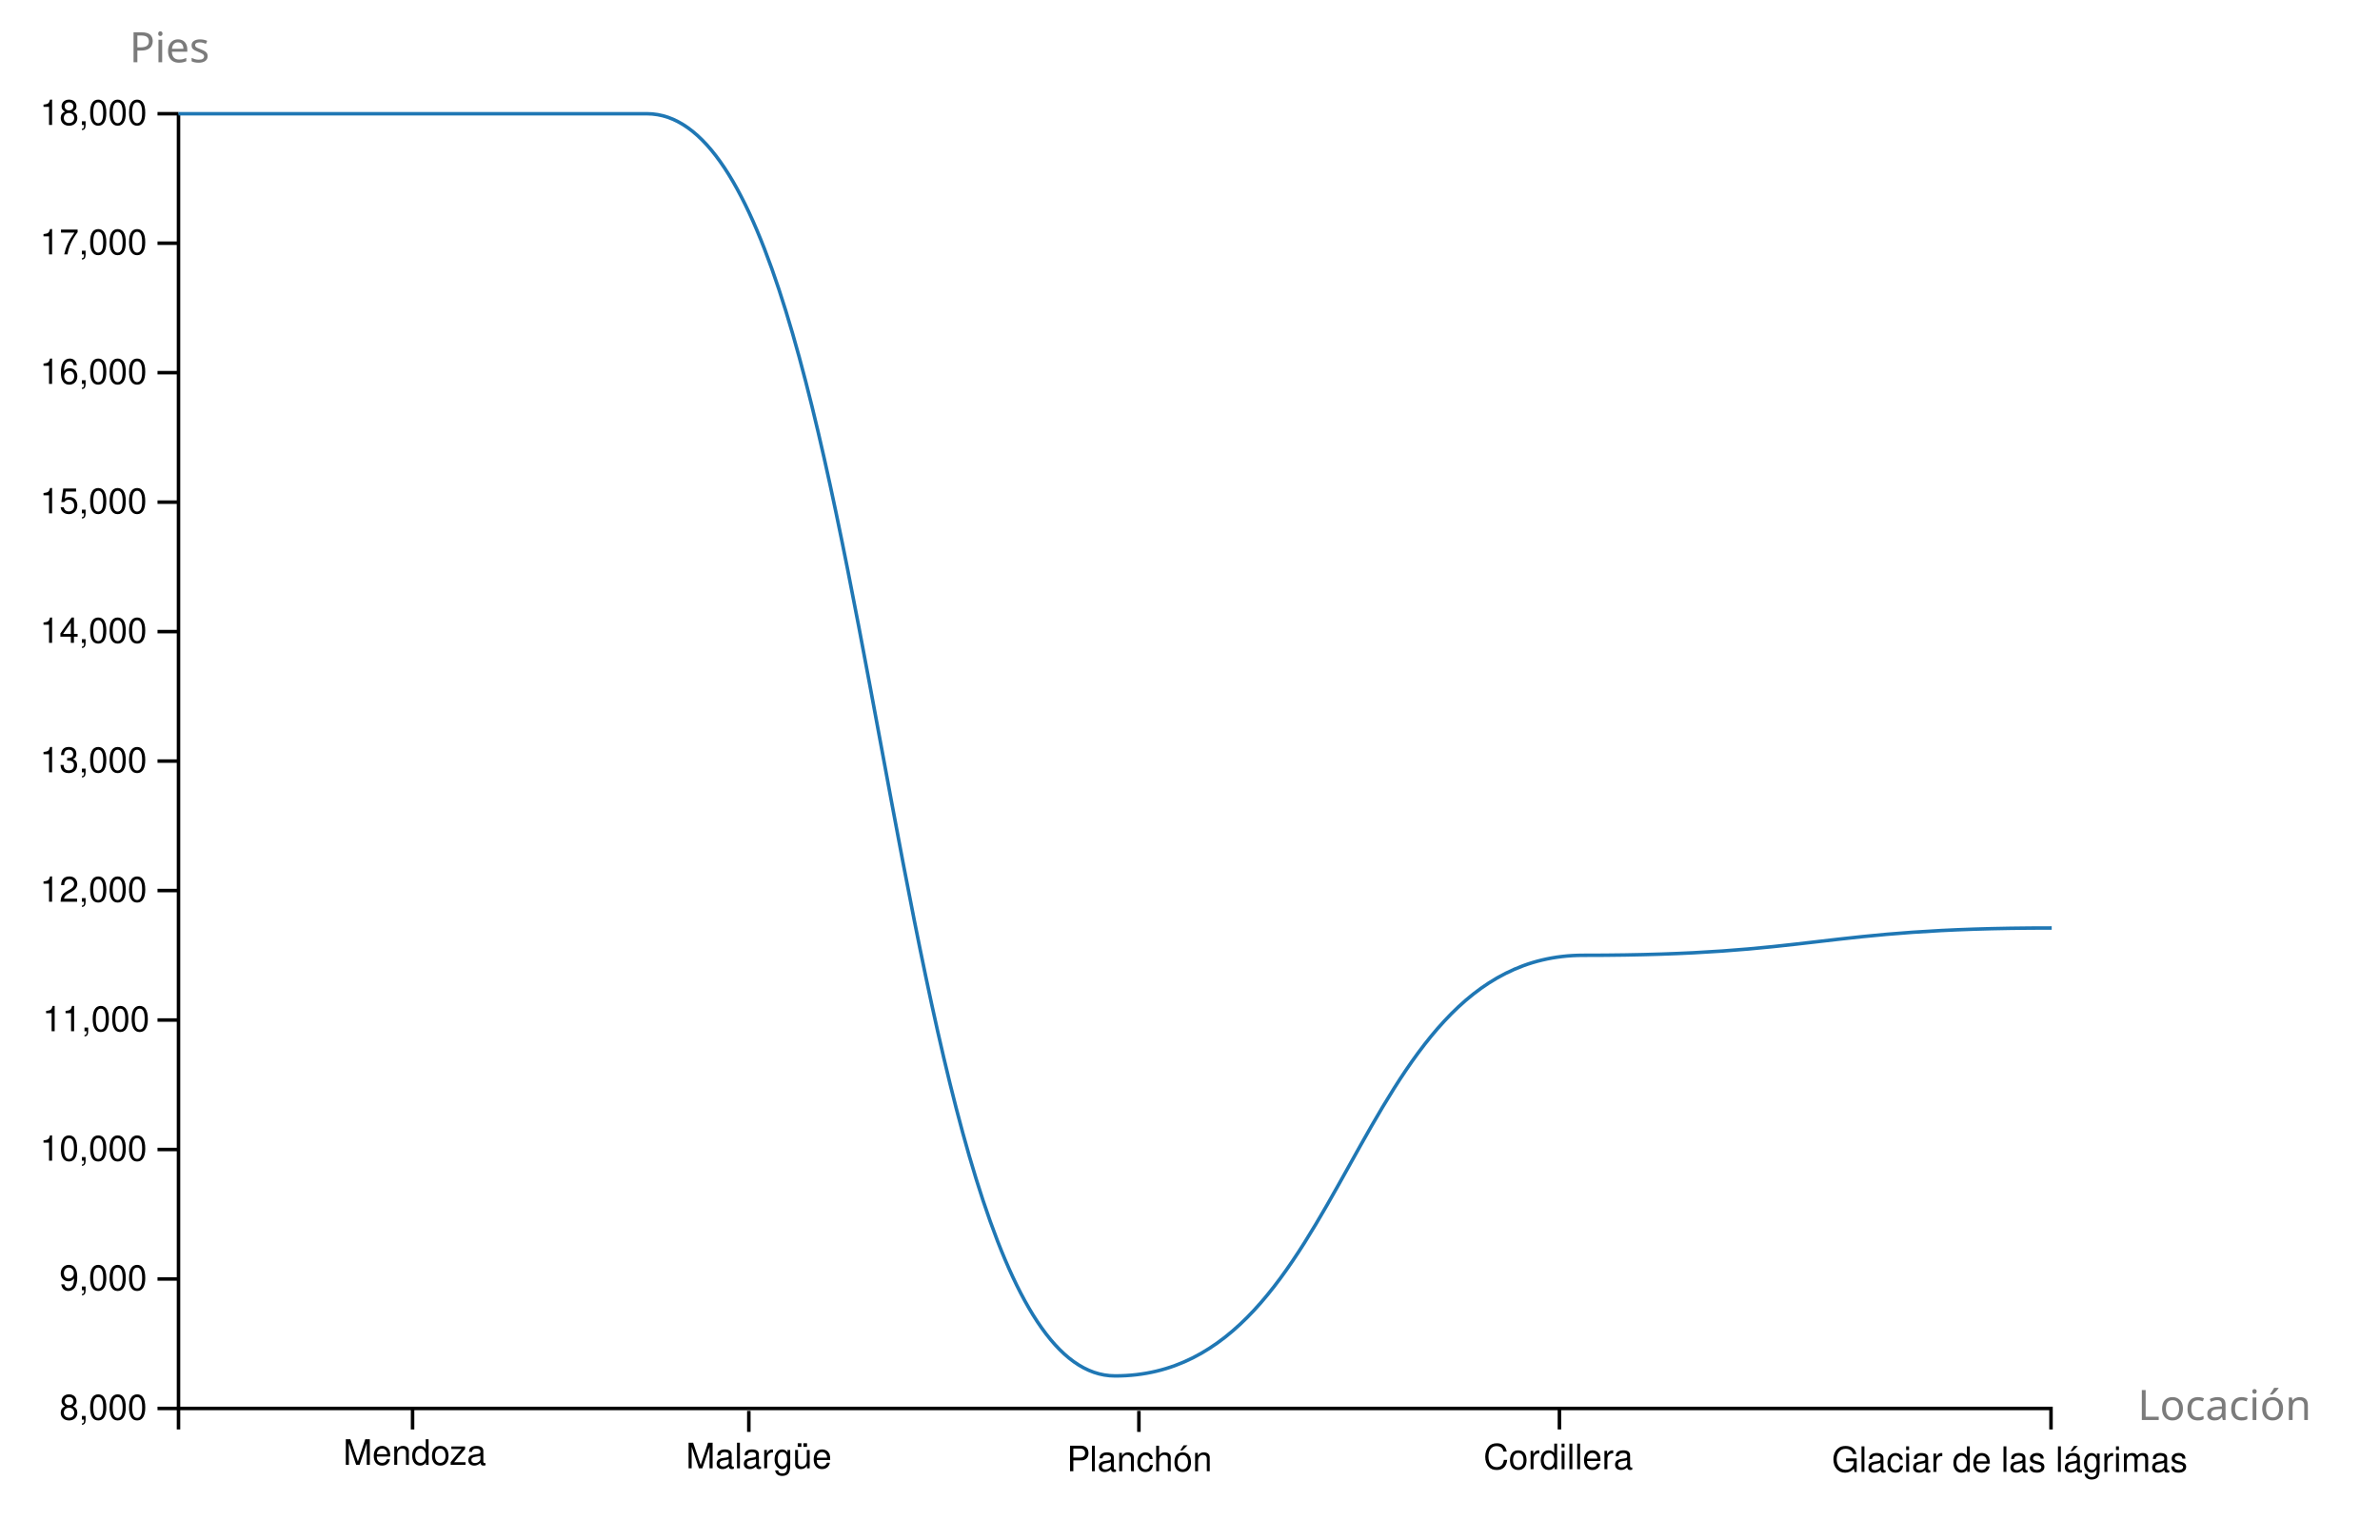
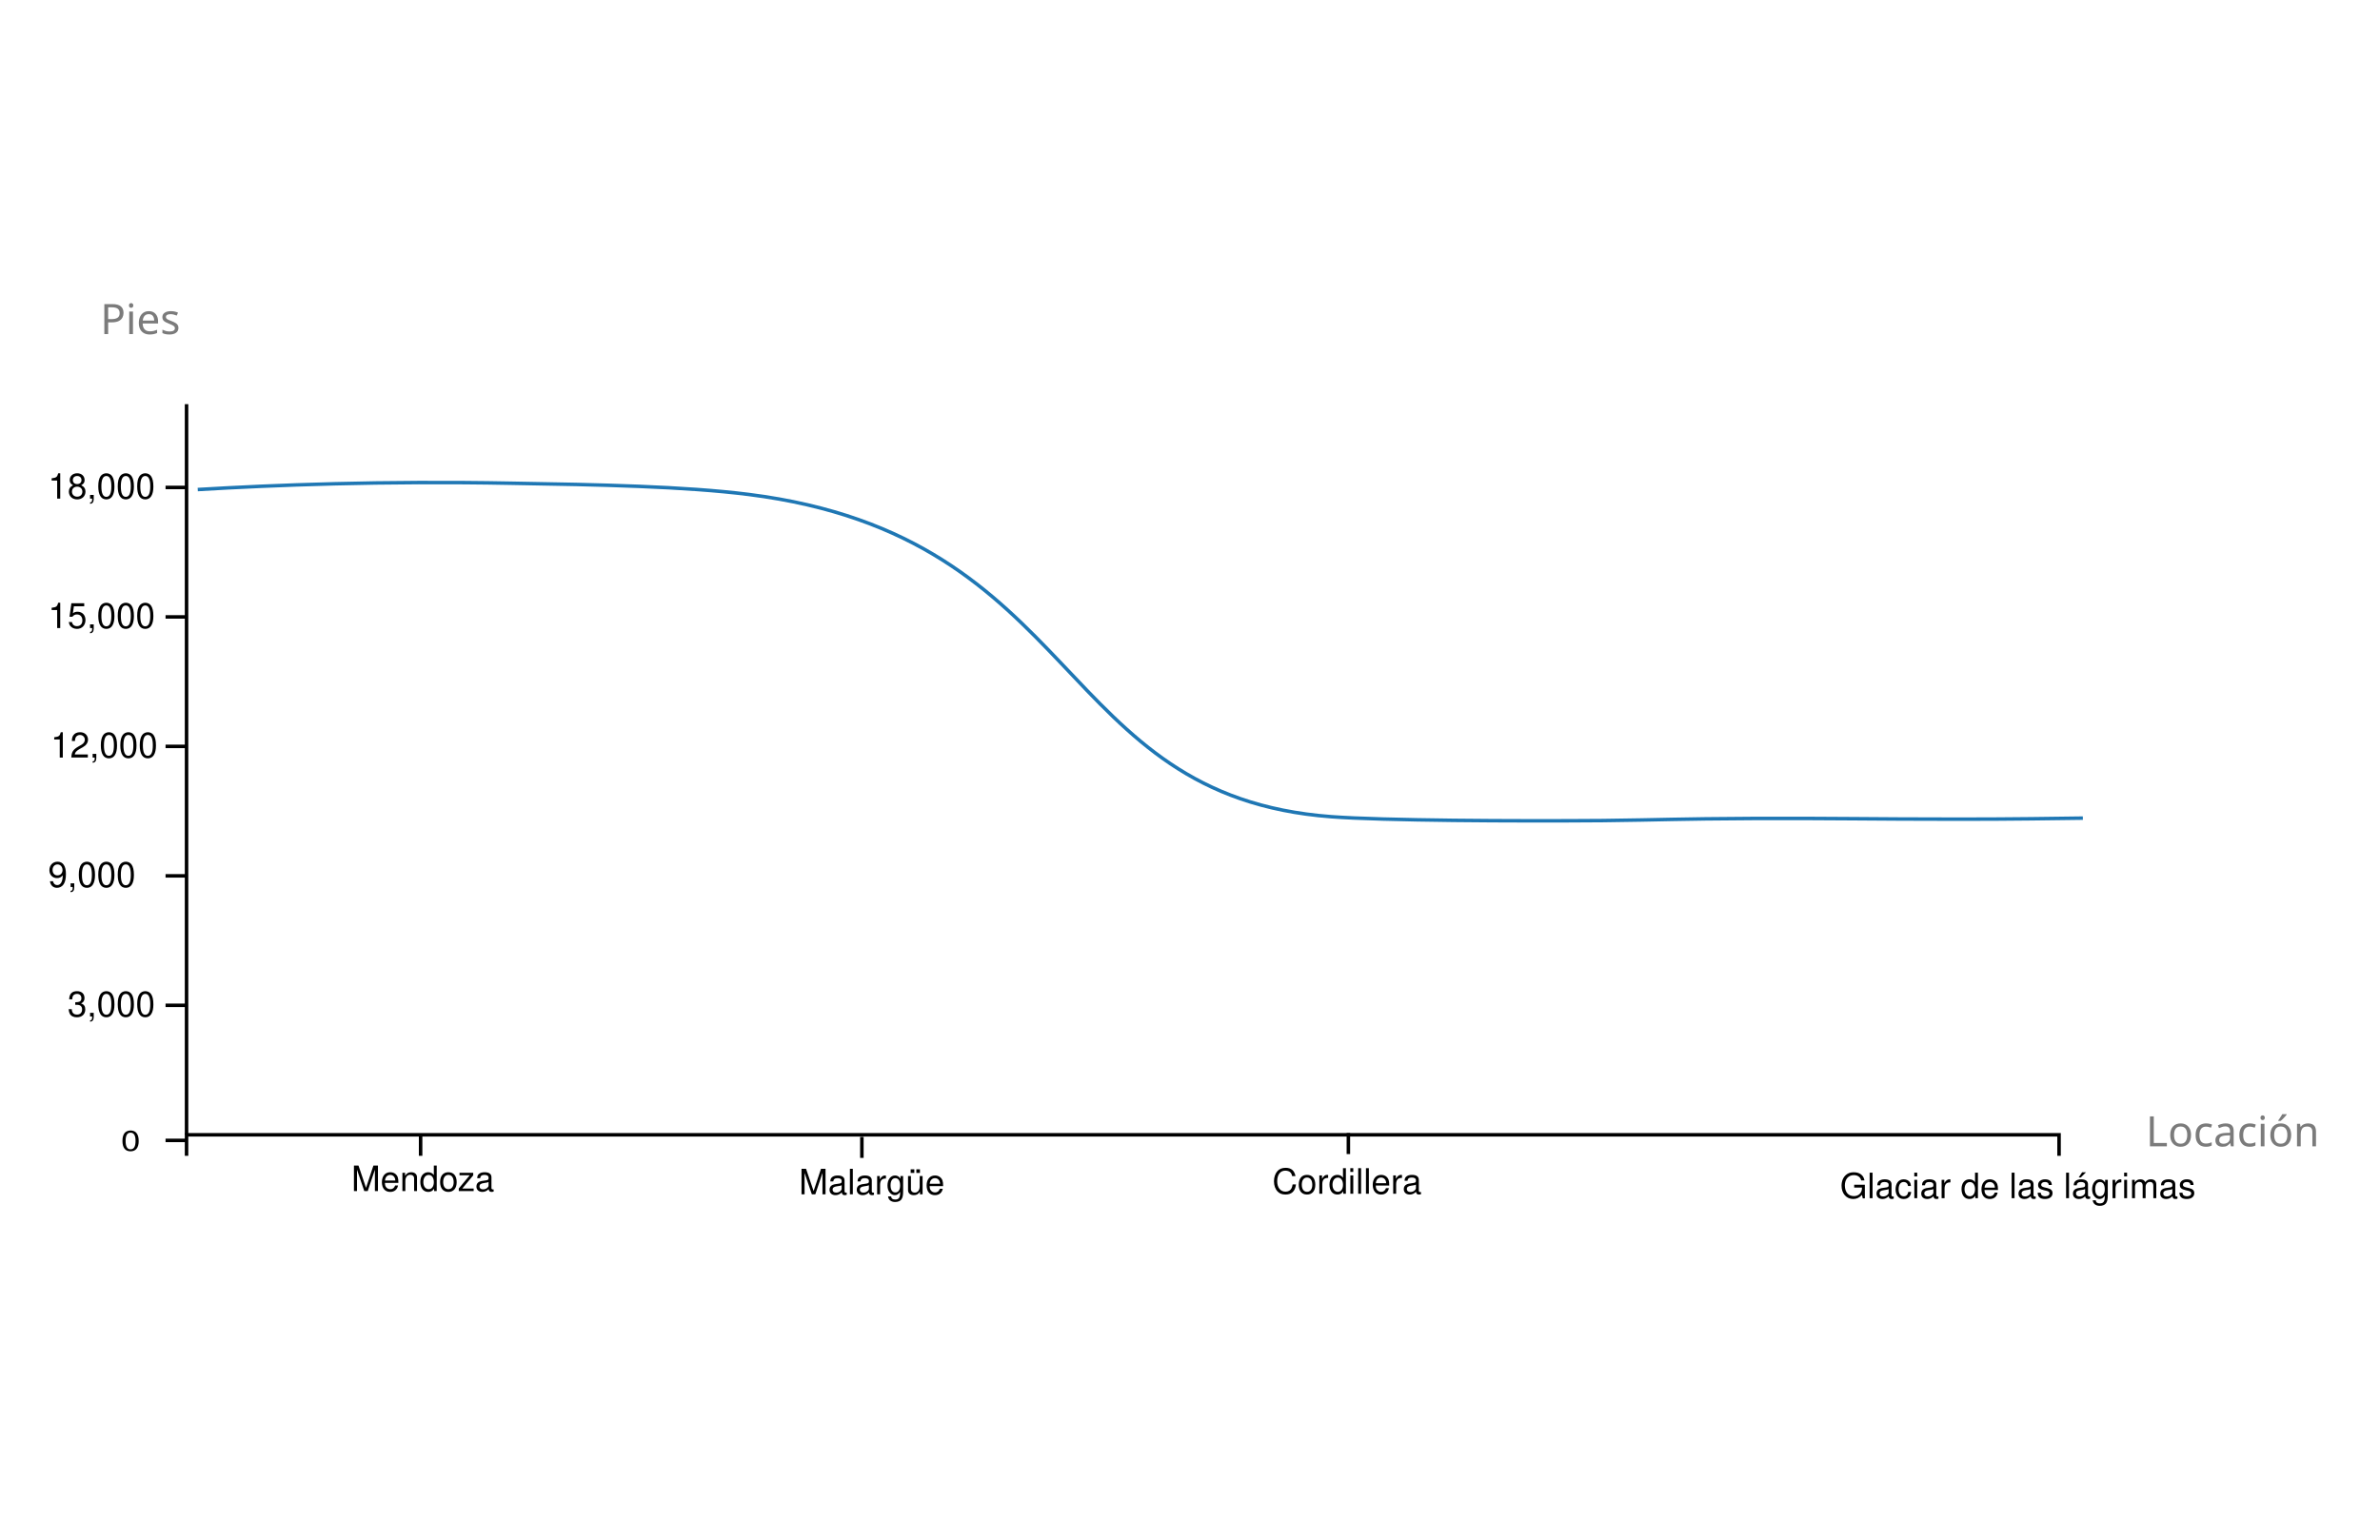
<svg xmlns="http://www.w3.org/2000/svg" version="1.1" id="Capa_1" x="0px" y="0px" viewBox="0 0 680 440" style="enable-background:new 0 0 680 440;" xml:space="preserve">
  <style type="text/css">
	.st0{fill:none;stroke:#000000;}
	.st1{fill:none;}
	.st2{font-family:'Helvetica';}
	.st3{font-size:10px;}
	.st4{fill:#7B7B7B;}
	.st5{font-family:'Arial-BoldMT';}
	.st6{font-size:12px;}
- 	.st7{fill:none;stroke:#1F77B4;}
+ 	.st7{font-size:7.976px;}
+ 	.st8{fill:none;stroke:#1F77B4;}
</style>
-   <path class="st0" d="M51,408.5v-6h535v6" />
+   <path class="st0" d="M53.3,330.3v-6h535v6" />
  <g transform="translate(66.875,0)">
-     <line class="st0" x1="51" y1="402.5" x2="51" y2="408.5" />
-     <rect x="31.2" y="410" class="st1" width="46.9" height="13.4" />
-     <text transform="matrix(1 0 0 1 31.1782 418.6)" class="st2 st3">Mendoza</text>
+     <line class="st0" x1="53.3" y1="324.3" x2="53.3" y2="330.3" />
+     <rect x="33.5" y="331.8" class="st1" width="46.9" height="13.4" />
+     <text transform="matrix(1 0 0 1 33.5029 340.3862)" class="st2 st3">Mendoza</text>
  </g>
  <g transform="translate(133.75,0)">
-     <line class="st0" x1="80.2" y1="403.2" x2="80.2" y2="409.2" />
-     <text transform="matrix(1 0 0 1 62.2415 419.5986)" class="st2 st3">Malargüe</text>
-   </g>
-   <g transform="translate(267.5,0)">
-     <line class="st0" x1="57.9" y1="403.2" x2="57.9" y2="409.2" />
-     <text transform="matrix(1 0 0 1 37.3266 420.4398)" class="st2 st3">Planchón</text>
+     <line class="st0" x1="112.5" y1="324.9" x2="112.5" y2="330.9" />
+     <text transform="matrix(1 0 0 1 94.5056 341.3145)" class="st2 st3">Malargüe</text>
  </g>
  <g transform="translate(401.25,0)">
-     <line class="st0" x1="44.3" y1="402.5" x2="44.3" y2="408.5" />
-     <text transform="matrix(1 0 0 1 22.6155 419.8561)" class="st2 st3">Cordillera</text>
+     <line class="st0" x1="-16" y1="323.8" x2="-16" y2="329.8" />
+     <text transform="matrix(1 0 0 1 -37.7417 341.139)" class="st2 st3">Cordillera</text>
  </g>
-   <text transform="matrix(1 0 0 1 523.3959 420.6263)" class="st2 st3">Glaciar de las lágrimas</text>
-   <text transform="matrix(1 0 0 1 610.7939 405.8066)" class="st4 st5 st6">Locación</text>
-   <path class="st0" d="M51,402.5v-370" />
+   <text transform="matrix(1 0 0 1 525.7206 342.4125)" class="st2 st3">Glaciar de las lágrimas</text>
+   <text transform="matrix(1 0 0 1 613.1186 327.5928)" class="st4 st5 st6">Locación</text>
+   <path class="st0" d="M53.3,324.3V115.5" />
  <g transform="translate(0,370)">
-     <line class="st0" x1="51" y1="32.5" x2="45" y2="32.5" />
-     <text transform="matrix(1 0 0 1 16.9756 35.7)" class="st2 st3">8,000</text>
+     <line class="st0" x1="53.3" y1="-44.1" x2="47.3" y2="-44.1" />
+     <text transform="matrix(1.2538 0 0 1 34.5549 -41.1675)" class="st2 st7">0</text>
  </g>
  <g transform="translate(0,333)">
-     <line class="st0" x1="51" y1="32.5" x2="45" y2="32.5" />
-     <text transform="matrix(1 0 0 1 16.9756 35.7)" class="st2 st3">9,000</text>
+     <line class="st0" x1="53.3" y1="-45.7" x2="47.3" y2="-45.7" />
+     <text transform="matrix(1 0 0 1 19.3003 -42.5138)" class="st2 st3">3,000</text>
  </g>
  <g transform="translate(0,296)">
-     <line class="st0" x1="51" y1="32.5" x2="45" y2="32.5" />
-     <text transform="matrix(1 0 0 1 11.4141 35.7)" class="st2 st3">10,000</text>
+     <line class="st0" x1="53.3" y1="-45.7" x2="47.3" y2="-45.7" />
+     <text transform="matrix(1 0 0 1 13.7388 -42.5138)" class="st2 st3">9,000</text>
  </g>
  <g transform="translate(0,259)">
-     <line class="st0" x1="51" y1="32.5" x2="45" y2="32.5" />
-     <text transform="matrix(1 0 0 1 12.1514 35.7)" class="st2 st3">11,000</text>
+     <line class="st0" x1="53.3" y1="-45.7" x2="47.3" y2="-45.7" />
+     <text transform="matrix(1 0 0 1 14.4761 -42.5138)" class="st2 st3">12,000</text>
  </g>
  <g transform="translate(0,222)">
-     <line class="st0" x1="51" y1="32.5" x2="45" y2="32.5" />
-     <text transform="matrix(1 0 0 1 11.4141 35.7)" class="st2 st3">12,000</text>
+     <line class="st0" x1="53.3" y1="-45.7" x2="47.3" y2="-45.7" />
+     <text transform="matrix(1 0 0 1 13.7388 -42.5138)" class="st2 st3">15,000</text>
  </g>
  <g transform="translate(0,185)">
-     <line class="st0" x1="51" y1="32.5" x2="45" y2="32.5" />
-     <text transform="matrix(1 0 0 1 11.4141 35.7)" class="st2 st3">13,000</text>
+     <line class="st0" x1="53.3" y1="-45.7" x2="47.3" y2="-45.7" />
+     <text transform="matrix(1 0 0 1 13.7388 -42.5138)" class="st2 st3">18,000</text>
  </g>
-   <g transform="translate(0,148)">
-     <line class="st0" x1="51" y1="32.5" x2="45" y2="32.5" />
-     <text transform="matrix(1 0 0 1 11.4141 35.7)" class="st2 st3">14,000</text>
-   </g>
-   <g transform="translate(0,111)">
-     <line class="st0" x1="51" y1="32.5" x2="45" y2="32.5" />
-     <text transform="matrix(1 0 0 1 11.4141 35.7)" class="st2 st3">15,000</text>
-   </g>
-   <g transform="translate(0,74)">
-     <line class="st0" x1="51" y1="32.5" x2="45" y2="32.5" />
-     <text transform="matrix(1 0 0 1 11.4141 35.7)" class="st2 st3">16,000</text>
-   </g>
-   <g transform="translate(0,37)">
-     <line class="st0" x1="51" y1="32.5" x2="45" y2="32.5" />
-     <text transform="matrix(1 0 0 1 11.4141 35.7)" class="st2 st3">17,000</text>
-   </g>
-   <g transform="translate(0,0)">
-     <line class="st0" x1="51" y1="32.5" x2="45" y2="32.5" />
-     <text transform="matrix(1 0 0 1 11.4141 35.7)" class="st2 st3">18,000</text>
-   </g>
-   <text transform="matrix(1 0 0 1 37 17.7949)" class="st4 st5 st6">Pies</text>
-   <g id="viz">
-     <g>
-       <path class="st7" d="M51,32.5c66.9,0,66.9,0,133.8,0s66.9,360.7,133.8,360.7S385.5,273,452.4,273s66.9-7.8,133.8-7.8" />
-     </g>
-   </g>
+   <text transform="matrix(1 0 0 1 28.6555 95.4661)" class="st4 st5 st6">Pies</text>
+   <path class="st8" d="M56.5,139.9c21.8-1.3,52.7-2.5,89.6-1.8c24.9,0.4,49.6,0.9,67.8,3.2c95.8,12.1,87.1,86.2,166.5,92.1  c14.7,1.1,52.5,1.3,77.5,1.1c17.3-0.2,21.3-0.5,42.7-0.6c22.6-0.1,33.2,0.2,59.5,0.2c15,0,27.2-0.2,35-0.3" />
</svg>
